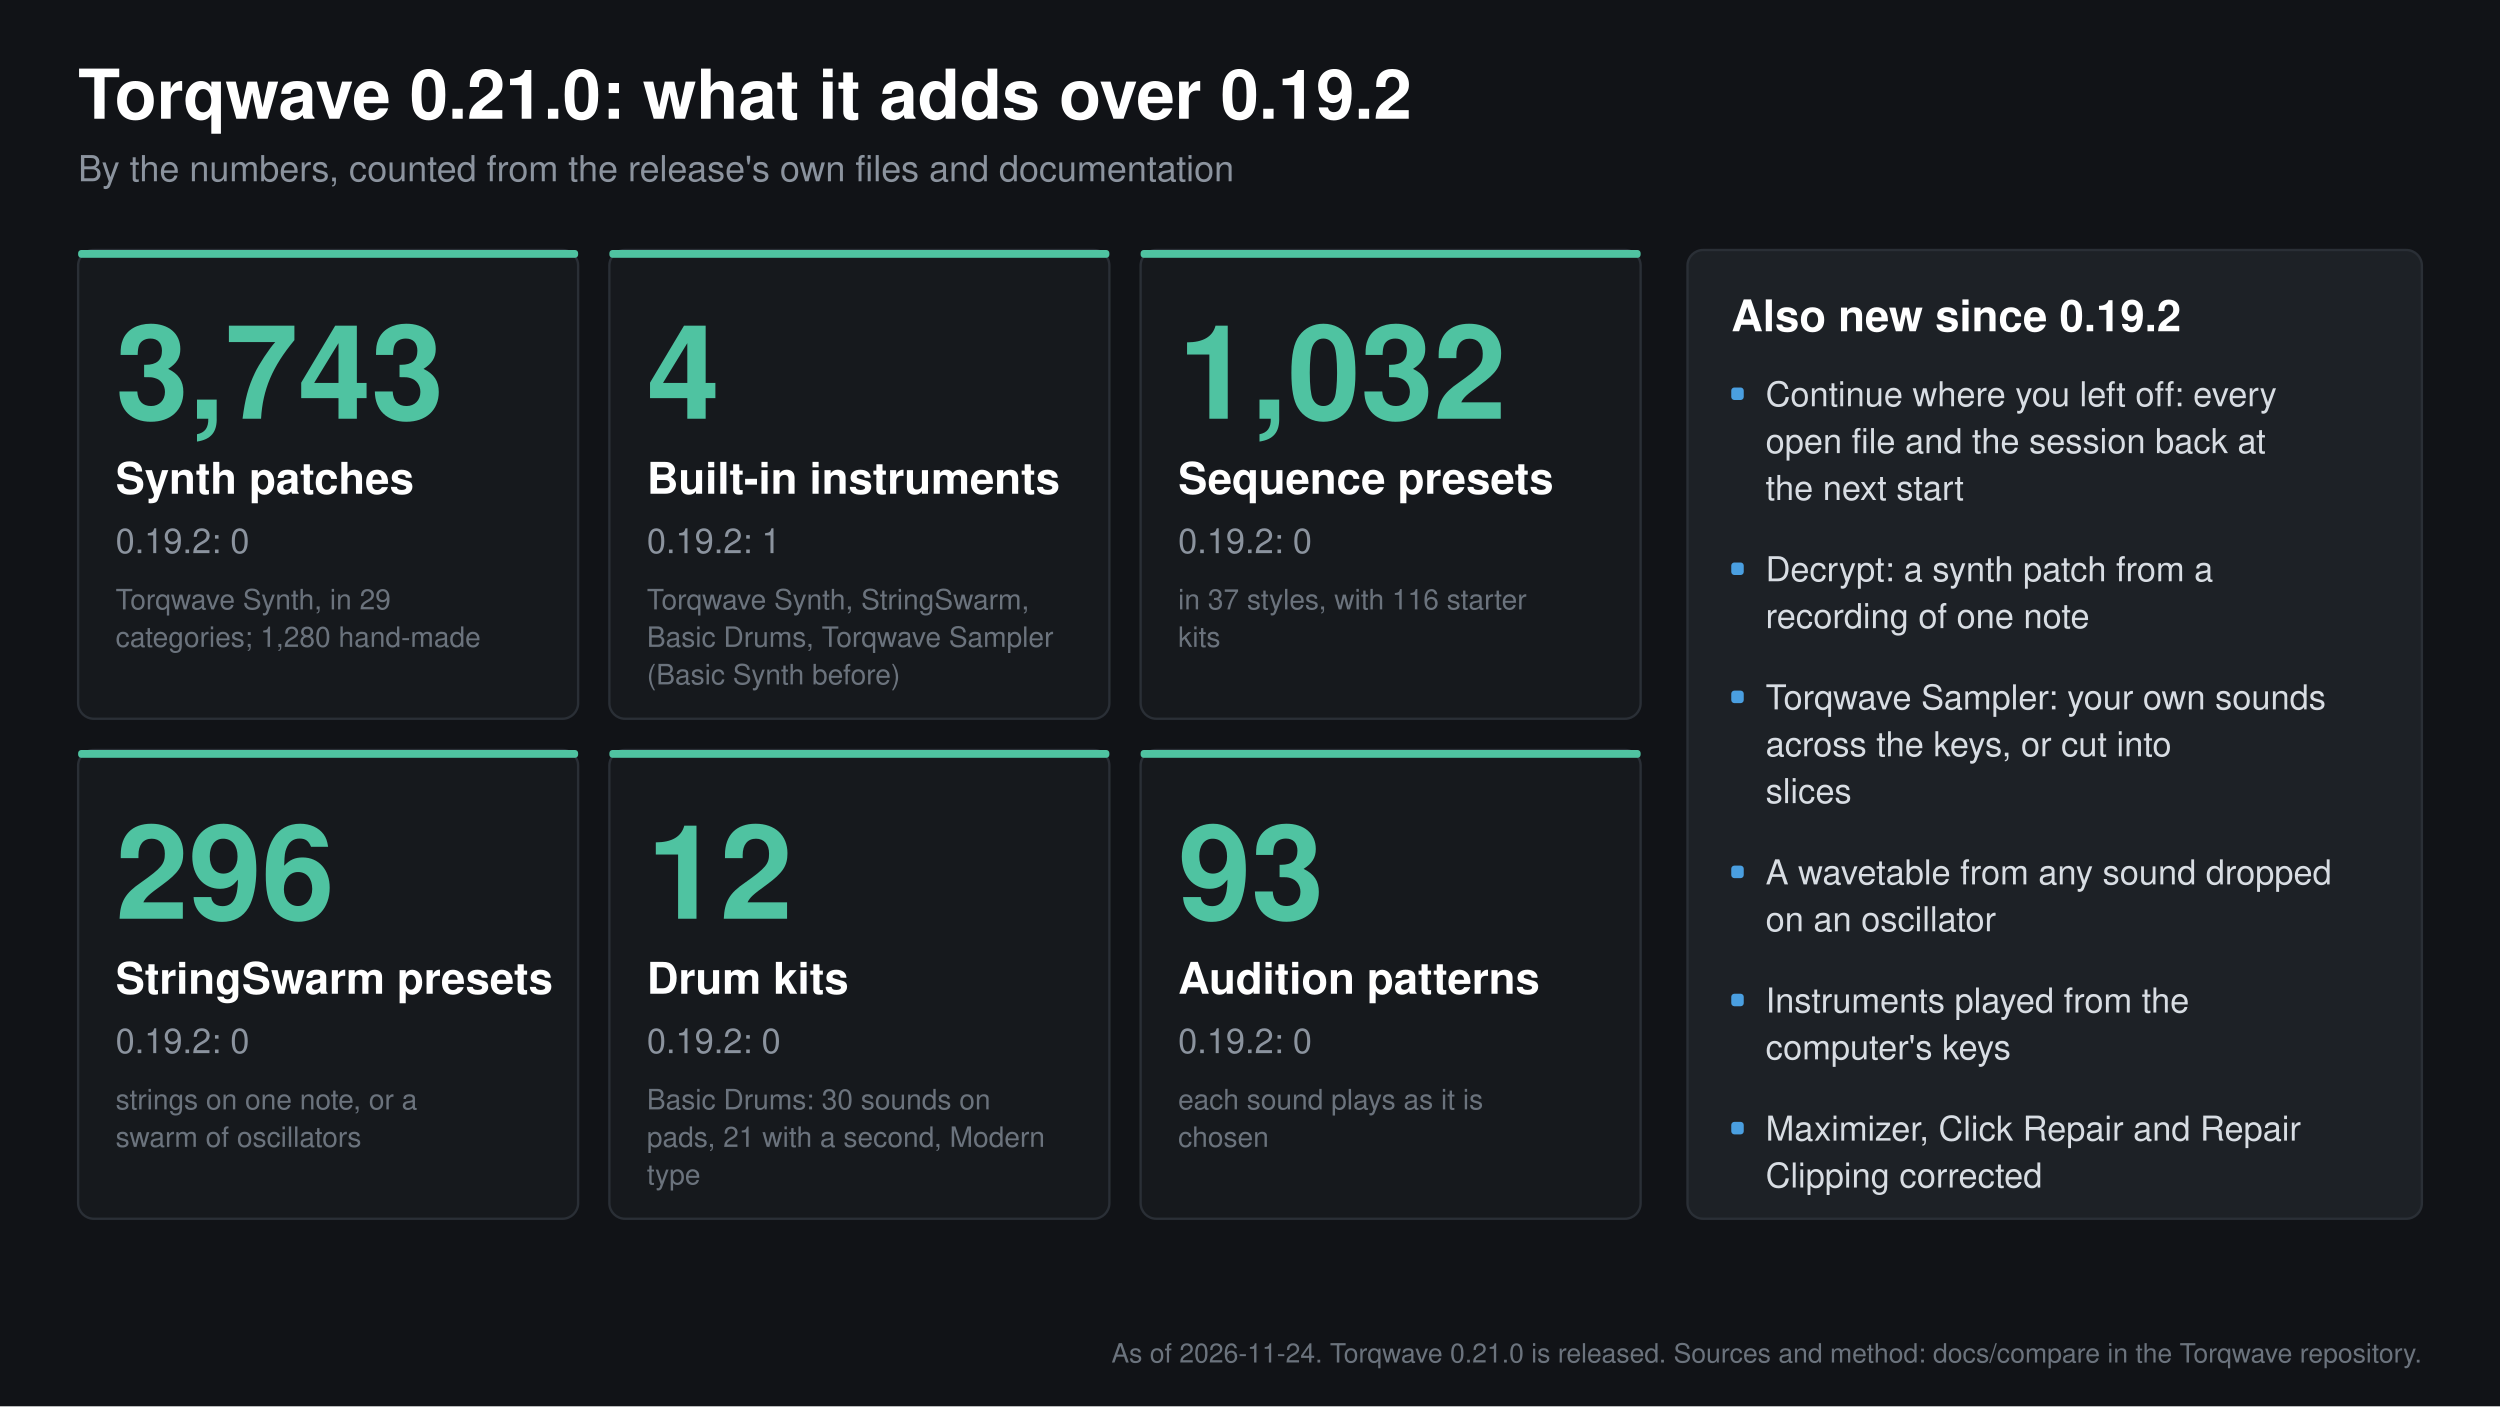
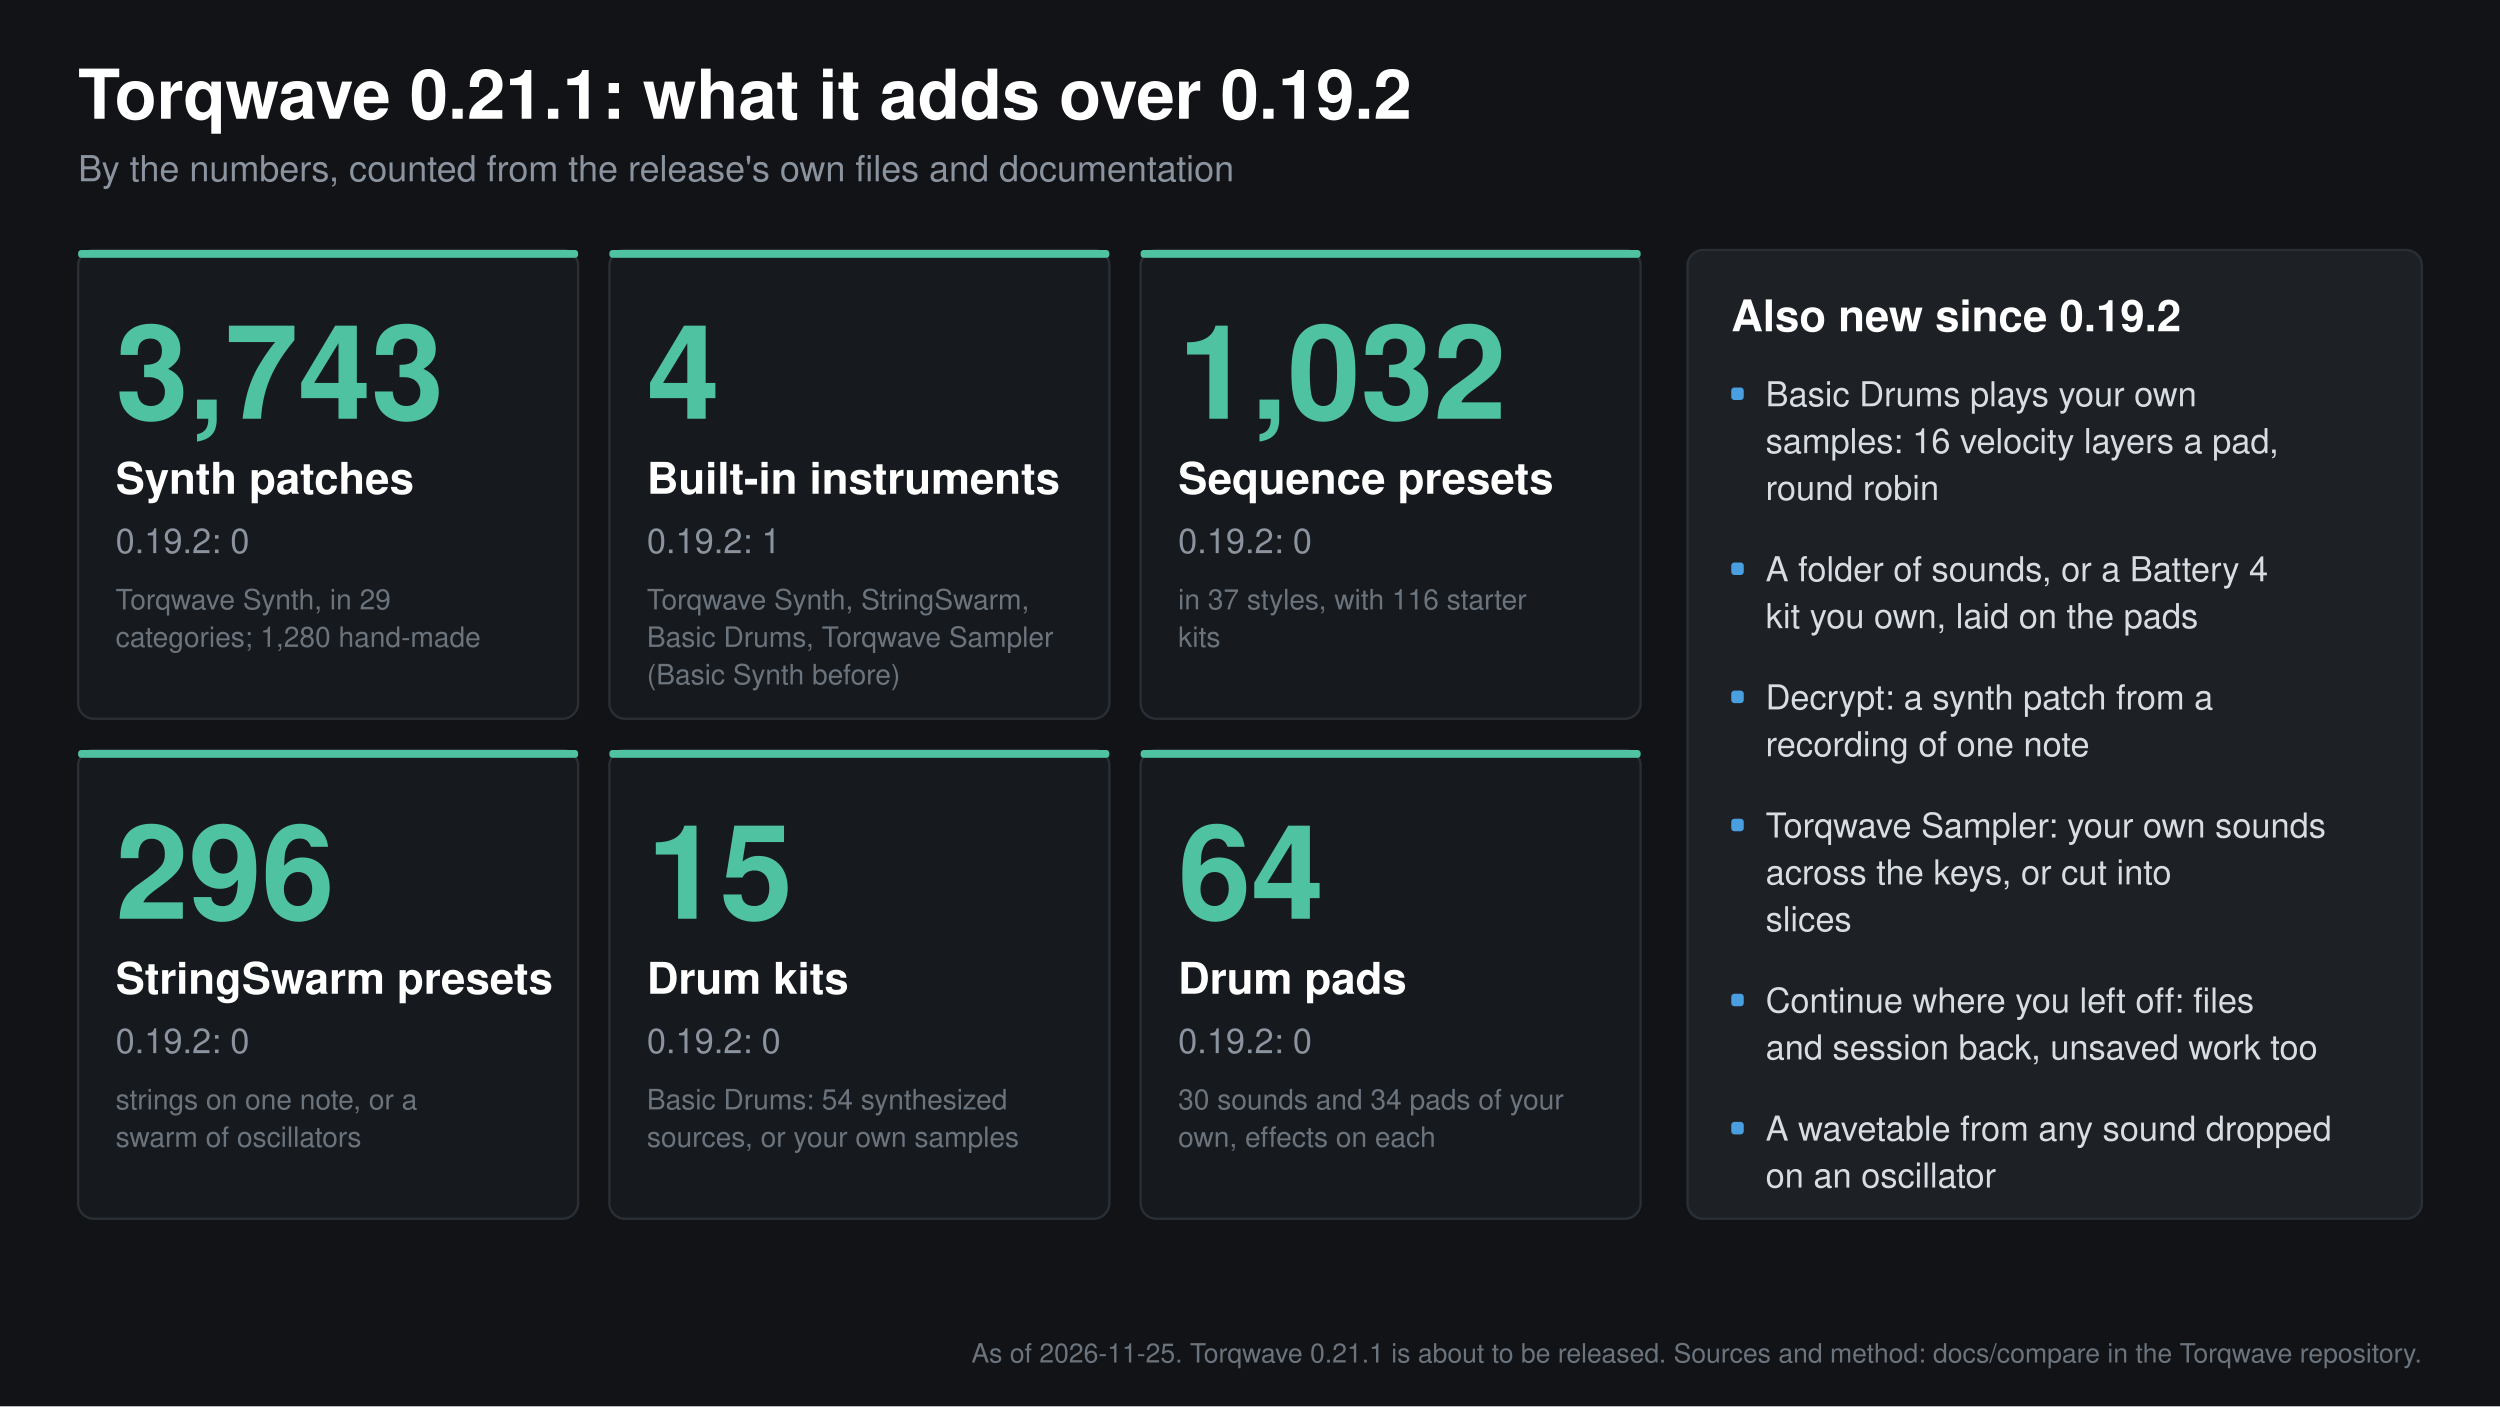
<svg xmlns="http://www.w3.org/2000/svg" width="1600" height="900" viewBox="0 0 1600 900" font-family="Helvetica Neue, Helvetica, Arial, sans-serif">
  <rect width="1600" height="900" fill="#111317" />
-   <text x="50.0" y="76.0" font-size="44" fill="#ffffff" text-anchor="start" font-weight="bold">Torqwave 0.21.0: what it adds over 0.19.2</text>
+   <text x="50.0" y="76.0" font-size="44" fill="#ffffff" text-anchor="start" font-weight="bold">Torqwave 0.21.1: what it adds over 0.19.2</text>
  <text x="50.0" y="116.0" font-size="23" fill="#8b939e" text-anchor="start" font-weight="normal">By the numbers, counted from the release's own files and documentation</text>
-   <text x="1550.0" y="872.0" font-size="17" fill="#6b737d" text-anchor="end" font-weight="normal">As of 2026-11-24. Torqwave 0.21.0 is released. Sources and method: docs/compare in the Torqwave repository.</text>
+   <text x="1550.0" y="872.0" font-size="17" fill="#6b737d" text-anchor="end" font-weight="normal">As of 2026-11-25. Torqwave 0.21.1 is about to be released. Sources and method: docs/compare in the Torqwave repository.</text>
  <rect x="50.0" y="160.0" width="320.0" height="300.0" rx="10" fill="#16191d" stroke="#2a2f36" stroke-width="1.5" />
  <rect x="50.0" y="160.0" width="320.0" height="5.0" rx="2" fill="#4fc3a1" />
  <text x="74.0" y="268.0" font-size="84" fill="#4fc3a1" text-anchor="start" font-weight="bold">3,743</text>
  <text x="74.0" y="316.0" font-size="28" fill="#ffffff" text-anchor="start" font-weight="bold">Synth patches</text>
  <text x="74.0" y="354.0" font-size="22" fill="#8b939e" text-anchor="start" font-weight="normal">0.19.2: 0</text>
  <text x="74.0" y="390.0" font-size="18" fill="#6b737d" text-anchor="start" font-weight="normal">Torqwave Synth, in 29</text>
  <text x="74.0" y="414.0" font-size="18" fill="#6b737d" text-anchor="start" font-weight="normal">categories; 1,280 hand-made</text>
  <rect x="390.0" y="160.0" width="320.0" height="300.0" rx="10" fill="#16191d" stroke="#2a2f36" stroke-width="1.5" />
  <rect x="390.0" y="160.0" width="320.0" height="5.0" rx="2" fill="#4fc3a1" />
  <text x="414.0" y="268.0" font-size="84" fill="#4fc3a1" text-anchor="start" font-weight="bold">4</text>
  <text x="414.0" y="316.0" font-size="28" fill="#ffffff" text-anchor="start" font-weight="bold">Built-in instruments</text>
  <text x="414.0" y="354.0" font-size="22" fill="#8b939e" text-anchor="start" font-weight="normal">0.19.2: 1</text>
  <text x="414.0" y="390.0" font-size="18" fill="#6b737d" text-anchor="start" font-weight="normal">Torqwave Synth, StringSwarm,</text>
  <text x="414.0" y="414.0" font-size="18" fill="#6b737d" text-anchor="start" font-weight="normal">Basic Drums, Torqwave Sampler</text>
  <text x="414.0" y="438.0" font-size="18" fill="#6b737d" text-anchor="start" font-weight="normal">(Basic Synth before)</text>
  <rect x="730.0" y="160.0" width="320.0" height="300.0" rx="10" fill="#16191d" stroke="#2a2f36" stroke-width="1.5" />
  <rect x="730.0" y="160.0" width="320.0" height="5.0" rx="2" fill="#4fc3a1" />
  <text x="754.0" y="268.0" font-size="84" fill="#4fc3a1" text-anchor="start" font-weight="bold">1,032</text>
  <text x="754.0" y="316.0" font-size="28" fill="#ffffff" text-anchor="start" font-weight="bold">Sequence presets</text>
  <text x="754.0" y="354.0" font-size="22" fill="#8b939e" text-anchor="start" font-weight="normal">0.19.2: 0</text>
  <text x="754.0" y="390.0" font-size="18" fill="#6b737d" text-anchor="start" font-weight="normal">in 37 styles, with 116 starter</text>
  <text x="754.0" y="414.0" font-size="18" fill="#6b737d" text-anchor="start" font-weight="normal">kits</text>
  <rect x="50.0" y="480.0" width="320.0" height="300.0" rx="10" fill="#16191d" stroke="#2a2f36" stroke-width="1.5" />
  <rect x="50.0" y="480.0" width="320.0" height="5.0" rx="2" fill="#4fc3a1" />
  <text x="74.0" y="588.0" font-size="84" fill="#4fc3a1" text-anchor="start" font-weight="bold">296</text>
  <text x="74.0" y="636.0" font-size="28" fill="#ffffff" text-anchor="start" font-weight="bold">StringSwarm presets</text>
  <text x="74.0" y="674.0" font-size="22" fill="#8b939e" text-anchor="start" font-weight="normal">0.19.2: 0</text>
  <text x="74.0" y="710.0" font-size="18" fill="#6b737d" text-anchor="start" font-weight="normal">strings on one note, or a</text>
  <text x="74.0" y="734.0" font-size="18" fill="#6b737d" text-anchor="start" font-weight="normal">swarm of oscillators</text>
  <rect x="390.0" y="480.0" width="320.0" height="300.0" rx="10" fill="#16191d" stroke="#2a2f36" stroke-width="1.5" />
  <rect x="390.0" y="480.0" width="320.0" height="5.0" rx="2" fill="#4fc3a1" />
-   <text x="414.0" y="588.0" font-size="84" fill="#4fc3a1" text-anchor="start" font-weight="bold">12</text>
+   <text x="414.0" y="588.0" font-size="84" fill="#4fc3a1" text-anchor="start" font-weight="bold">15</text>
  <text x="414.0" y="636.0" font-size="28" fill="#ffffff" text-anchor="start" font-weight="bold">Drum kits</text>
  <text x="414.0" y="674.0" font-size="22" fill="#8b939e" text-anchor="start" font-weight="normal">0.19.2: 0</text>
-   <text x="414.0" y="710.0" font-size="18" fill="#6b737d" text-anchor="start" font-weight="normal">Basic Drums: 30 sounds on</text>
-   <text x="414.0" y="734.0" font-size="18" fill="#6b737d" text-anchor="start" font-weight="normal">pads, 21 with a second, Modern</text>
-   <text x="414.0" y="758.0" font-size="18" fill="#6b737d" text-anchor="start" font-weight="normal">type</text>
+   <text x="414.0" y="710.0" font-size="18" fill="#6b737d" text-anchor="start" font-weight="normal">Basic Drums: 54 synthesized</text>
+   <text x="414.0" y="734.0" font-size="18" fill="#6b737d" text-anchor="start" font-weight="normal">sources, or your own samples</text>
  <rect x="730.0" y="480.0" width="320.0" height="300.0" rx="10" fill="#16191d" stroke="#2a2f36" stroke-width="1.5" />
  <rect x="730.0" y="480.0" width="320.0" height="5.0" rx="2" fill="#4fc3a1" />
-   <text x="754.0" y="588.0" font-size="84" fill="#4fc3a1" text-anchor="start" font-weight="bold">93</text>
-   <text x="754.0" y="636.0" font-size="28" fill="#ffffff" text-anchor="start" font-weight="bold">Audition patterns</text>
+   <text x="754.0" y="588.0" font-size="84" fill="#4fc3a1" text-anchor="start" font-weight="bold">64</text>
+   <text x="754.0" y="636.0" font-size="28" fill="#ffffff" text-anchor="start" font-weight="bold">Drum pads</text>
  <text x="754.0" y="674.0" font-size="22" fill="#8b939e" text-anchor="start" font-weight="normal">0.19.2: 0</text>
-   <text x="754.0" y="710.0" font-size="18" fill="#6b737d" text-anchor="start" font-weight="normal">each sound plays as it is</text>
-   <text x="754.0" y="734.0" font-size="18" fill="#6b737d" text-anchor="start" font-weight="normal">chosen</text>
+   <text x="754.0" y="710.0" font-size="18" fill="#6b737d" text-anchor="start" font-weight="normal">30 sounds and 34 pads of your</text>
+   <text x="754.0" y="734.0" font-size="18" fill="#6b737d" text-anchor="start" font-weight="normal">own, effects on each</text>
  <rect x="1080.0" y="160.0" width="470.0" height="620.0" rx="10" fill="#1d2126" stroke="#2a2f36" stroke-width="1.5" />
  <text x="1108.0" y="212.0" font-size="28" fill="#ffffff" text-anchor="start" font-weight="bold">Also new since 0.19.2</text>
  <rect x="1108.0" y="248.0" width="8.0" height="8.0" rx="2" fill="#4a9fe0" />
-   <text x="1130.0" y="260.0" font-size="22" fill="#d8dde3" text-anchor="start" font-weight="normal">Continue where you left off: every</text>
-   <text x="1130.0" y="290.0" font-size="22" fill="#d8dde3" text-anchor="start" font-weight="normal">open file and the session back at</text>
-   <text x="1130.0" y="320.0" font-size="22" fill="#d8dde3" text-anchor="start" font-weight="normal">the next start</text>
+   <text x="1130.0" y="260.0" font-size="22" fill="#d8dde3" text-anchor="start" font-weight="normal">Basic Drums plays your own</text>
+   <text x="1130.0" y="290.0" font-size="22" fill="#d8dde3" text-anchor="start" font-weight="normal">samples: 16 velocity layers a pad,</text>
+   <text x="1130.0" y="320.0" font-size="22" fill="#d8dde3" text-anchor="start" font-weight="normal">round robin</text>
  <rect x="1108.0" y="360.0" width="8.0" height="8.0" rx="2" fill="#4a9fe0" />
-   <text x="1130.0" y="372.0" font-size="22" fill="#d8dde3" text-anchor="start" font-weight="normal">Decrypt: a synth patch from a</text>
-   <text x="1130.0" y="402.0" font-size="22" fill="#d8dde3" text-anchor="start" font-weight="normal">recording of one note</text>
+   <text x="1130.0" y="372.0" font-size="22" fill="#d8dde3" text-anchor="start" font-weight="normal">A folder of sounds, or a Battery 4</text>
+   <text x="1130.0" y="402.0" font-size="22" fill="#d8dde3" text-anchor="start" font-weight="normal">kit you own, laid on the pads</text>
  <rect x="1108.0" y="442.0" width="8.0" height="8.0" rx="2" fill="#4a9fe0" />
-   <text x="1130.0" y="454.0" font-size="22" fill="#d8dde3" text-anchor="start" font-weight="normal">Torqwave Sampler: your own sounds</text>
-   <text x="1130.0" y="484.0" font-size="22" fill="#d8dde3" text-anchor="start" font-weight="normal">across the keys, or cut into</text>
-   <text x="1130.0" y="514.0" font-size="22" fill="#d8dde3" text-anchor="start" font-weight="normal">slices</text>
-   <rect x="1108.0" y="554.0" width="8.0" height="8.0" rx="2" fill="#4a9fe0" />
-   <text x="1130.0" y="566.0" font-size="22" fill="#d8dde3" text-anchor="start" font-weight="normal">A wavetable from any sound dropped</text>
-   <text x="1130.0" y="596.0" font-size="22" fill="#d8dde3" text-anchor="start" font-weight="normal">on an oscillator</text>
+   <text x="1130.0" y="454.0" font-size="22" fill="#d8dde3" text-anchor="start" font-weight="normal">Decrypt: a synth patch from a</text>
+   <text x="1130.0" y="484.0" font-size="22" fill="#d8dde3" text-anchor="start" font-weight="normal">recording of one note</text>
+   <rect x="1108.0" y="524.0" width="8.0" height="8.0" rx="2" fill="#4a9fe0" />
+   <text x="1130.0" y="536.0" font-size="22" fill="#d8dde3" text-anchor="start" font-weight="normal">Torqwave Sampler: your own sounds</text>
+   <text x="1130.0" y="566.0" font-size="22" fill="#d8dde3" text-anchor="start" font-weight="normal">across the keys, or cut into</text>
+   <text x="1130.0" y="596.0" font-size="22" fill="#d8dde3" text-anchor="start" font-weight="normal">slices</text>
  <rect x="1108.0" y="636.0" width="8.0" height="8.0" rx="2" fill="#4a9fe0" />
-   <text x="1130.0" y="648.0" font-size="22" fill="#d8dde3" text-anchor="start" font-weight="normal">Instruments played from the</text>
-   <text x="1130.0" y="678.0" font-size="22" fill="#d8dde3" text-anchor="start" font-weight="normal">computer's keys</text>
+   <text x="1130.0" y="648.0" font-size="22" fill="#d8dde3" text-anchor="start" font-weight="normal">Continue where you left off: files</text>
+   <text x="1130.0" y="678.0" font-size="22" fill="#d8dde3" text-anchor="start" font-weight="normal">and session back, unsaved work too</text>
  <rect x="1108.0" y="718.0" width="8.0" height="8.0" rx="2" fill="#4a9fe0" />
-   <text x="1130.0" y="730.0" font-size="22" fill="#d8dde3" text-anchor="start" font-weight="normal">Maximizer, Click Repair and Repair</text>
-   <text x="1130.0" y="760.0" font-size="22" fill="#d8dde3" text-anchor="start" font-weight="normal">Clipping corrected</text>
+   <text x="1130.0" y="730.0" font-size="22" fill="#d8dde3" text-anchor="start" font-weight="normal">A wavetable from any sound dropped</text>
+   <text x="1130.0" y="760.0" font-size="22" fill="#d8dde3" text-anchor="start" font-weight="normal">on an oscillator</text>
</svg>
